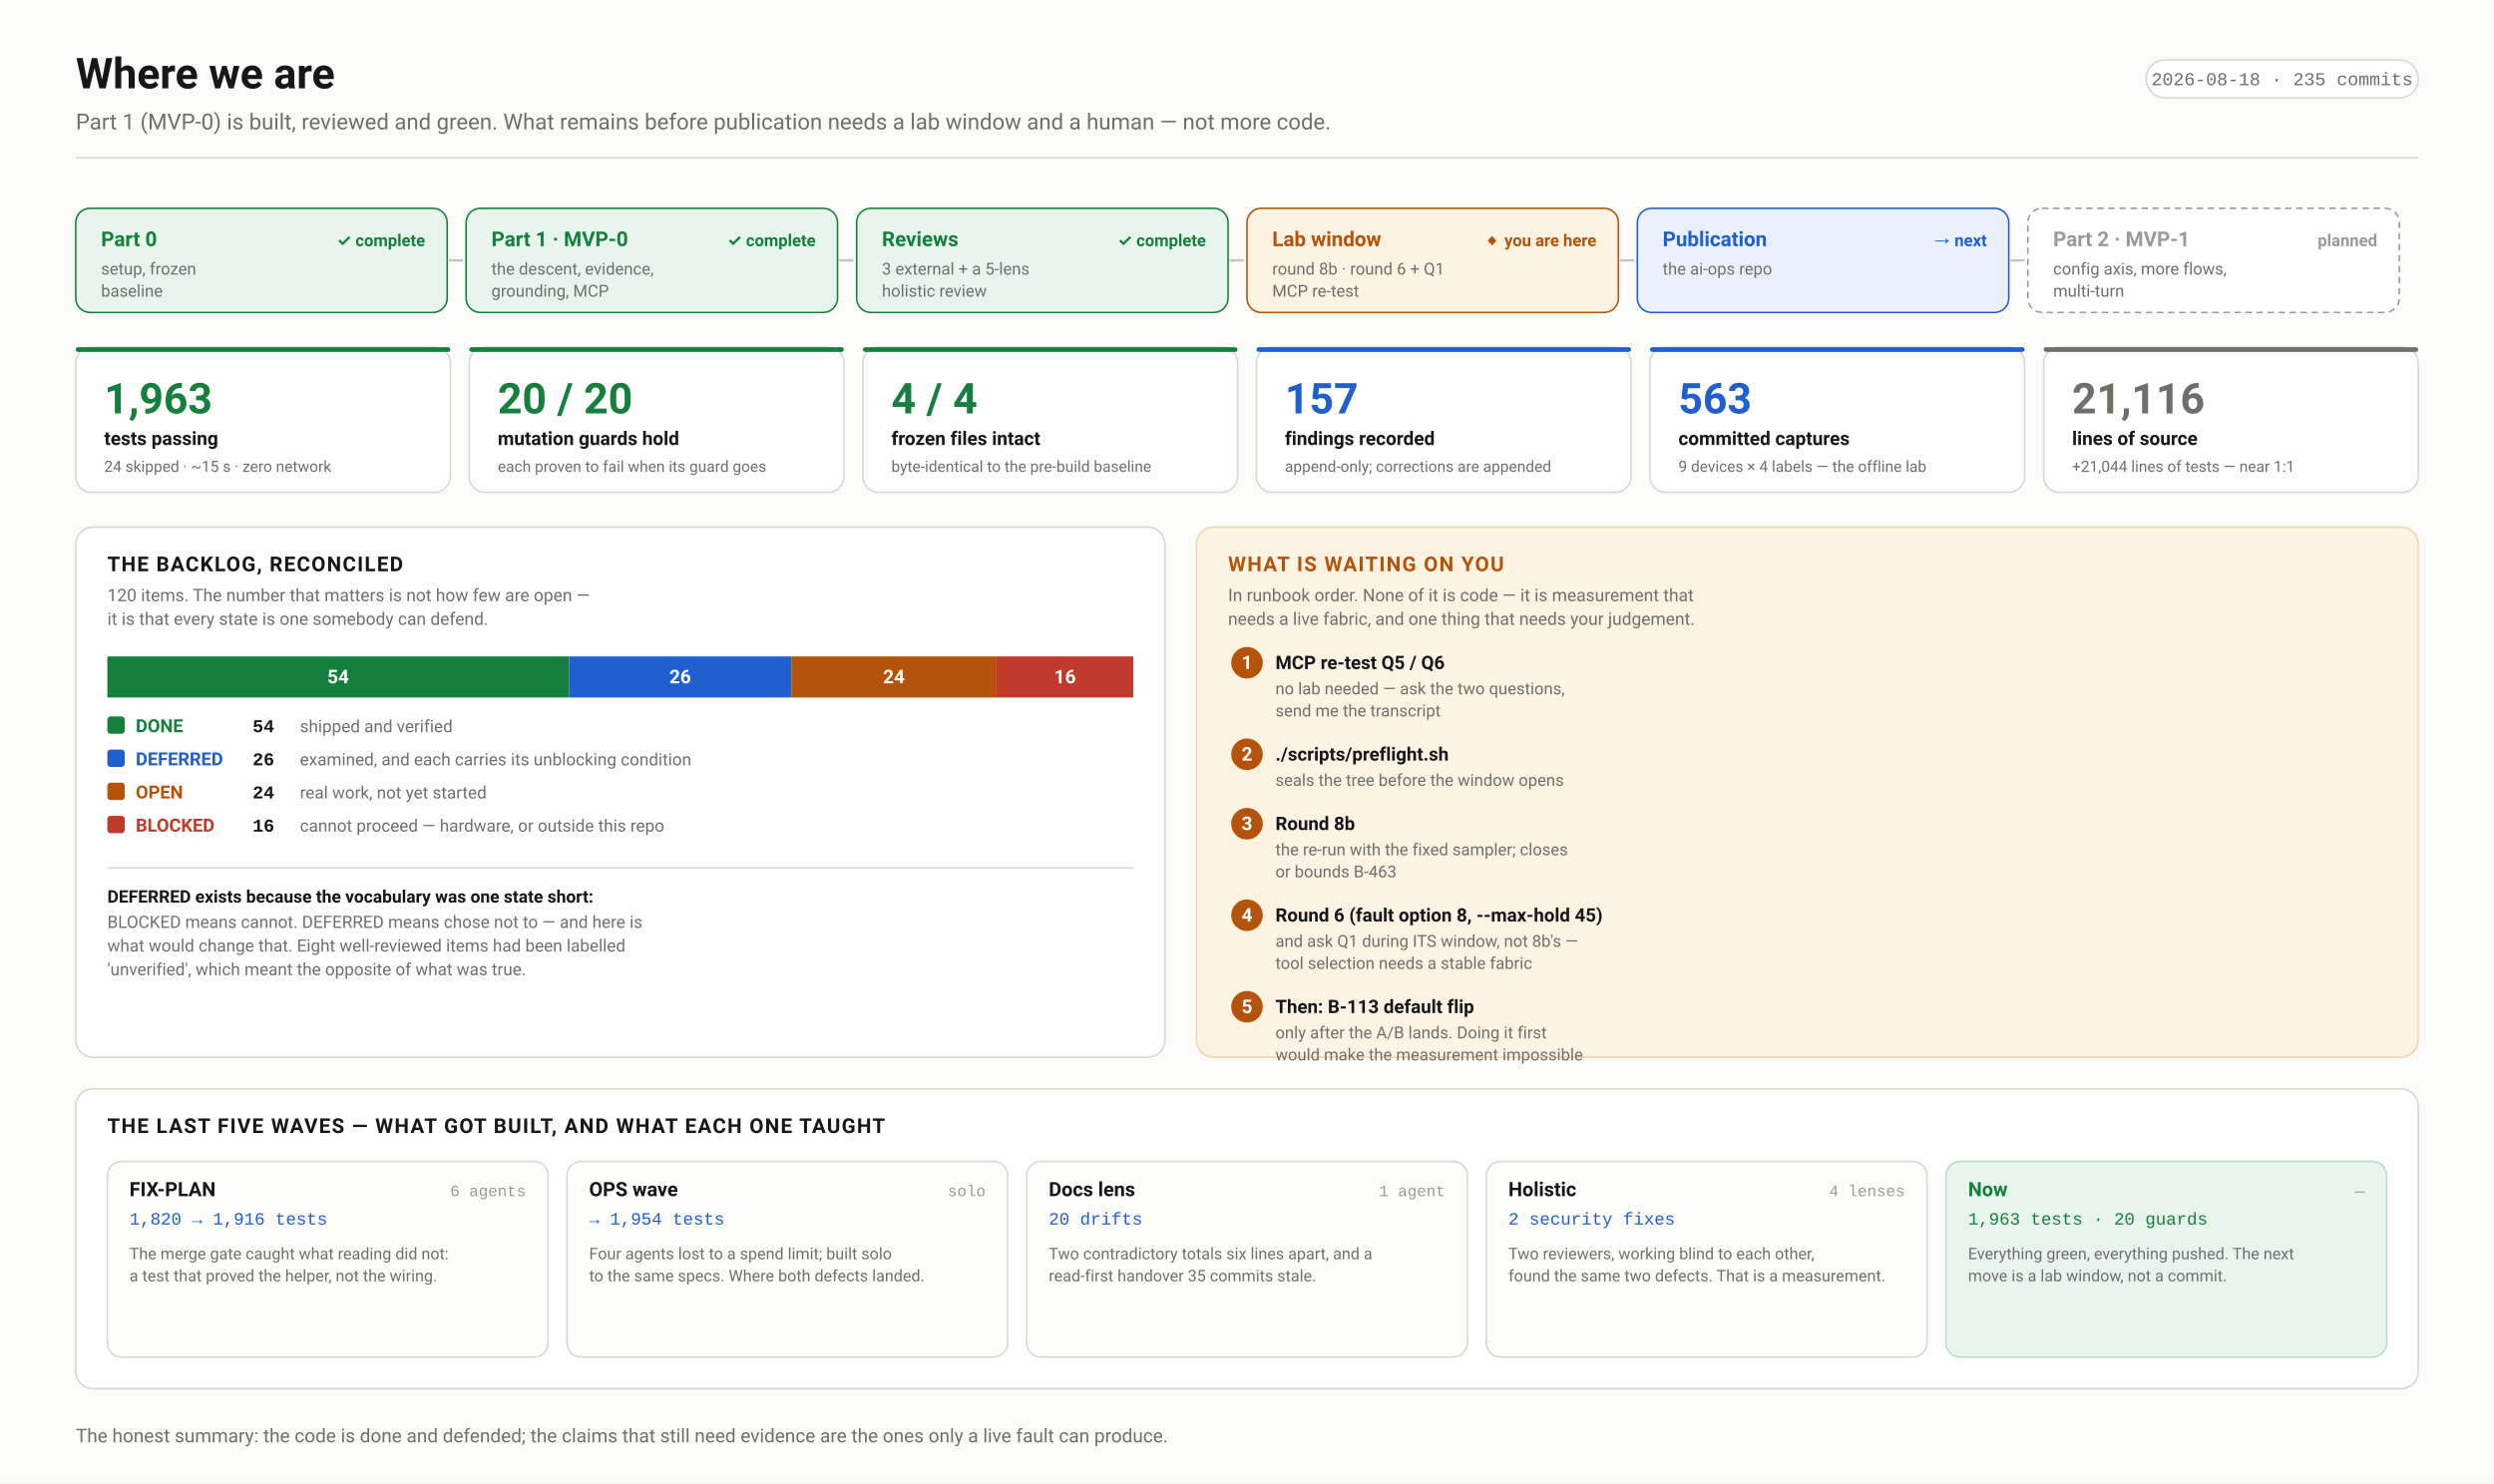
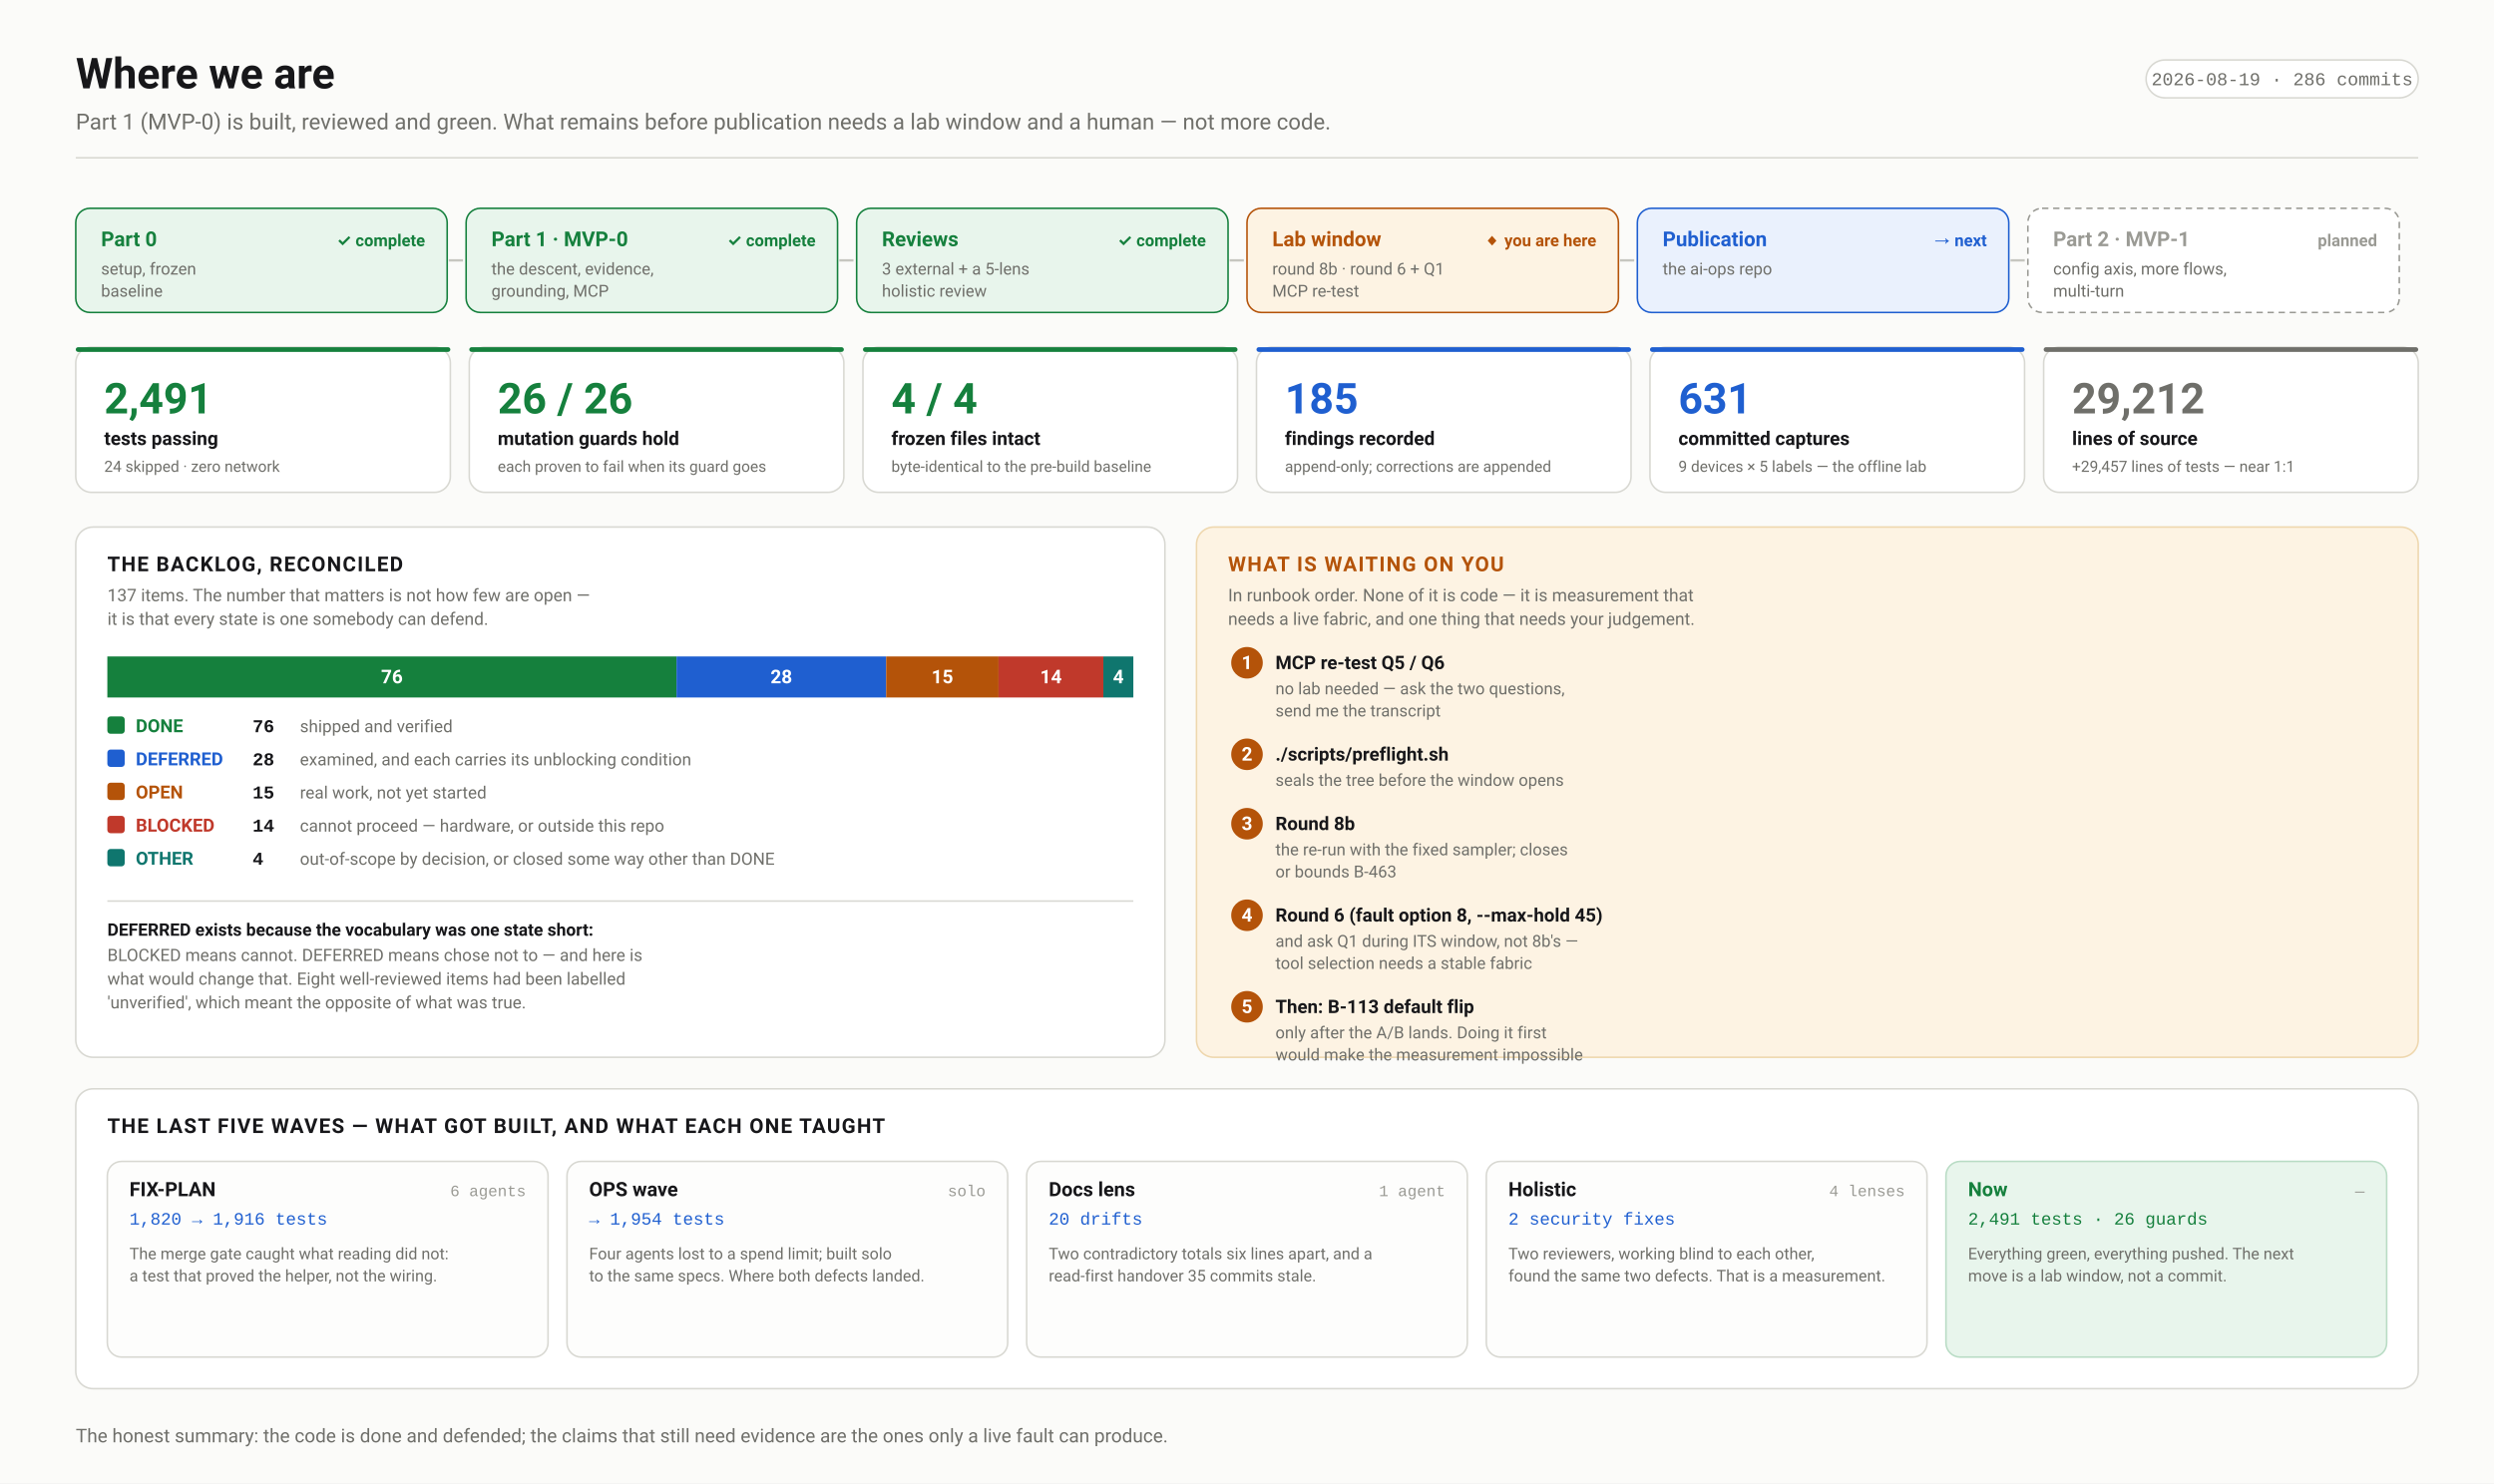
<svg xmlns="http://www.w3.org/2000/svg" width="1580" height="940" viewBox="0 0 1580 940" font-family="ui-sans-serif,-apple-system,'Segoe UI',Roboto,Helvetica,Arial,sans-serif">
  <defs>
    <marker id="arw" viewBox="0 0 10 10" refX="9" refY="5" markerWidth="6" markerHeight="6" orient="auto-start-reverse">
      <path d="M 0 0 L 10 5 L 0 10 z" fill="#6f6f6a" />
    </marker>
    <marker id="arwb" viewBox="0 0 10 10" refX="9" refY="5" markerWidth="6" markerHeight="6" orient="auto-start-reverse">
      <path d="M 0 0 L 10 5 L 0 10 z" fill="#1f5fd0" />
    </marker>
    <marker id="arwr" viewBox="0 0 10 10" refX="9" refY="5" markerWidth="6" markerHeight="6" orient="auto-start-reverse">
      <path d="M 0 0 L 10 5 L 0 10 z" fill="#c0392b" />
    </marker>
    <marker id="arwp" viewBox="0 0 10 10" refX="9" refY="5" markerWidth="6" markerHeight="6" orient="auto-start-reverse">
      <path d="M 0 0 L 10 5 L 0 10 z" fill="#6d28d9" />
    </marker>
    <marker id="arwg" viewBox="0 0 10 10" refX="9" refY="5" markerWidth="6" markerHeight="6" orient="auto-start-reverse">
      <path d="M 0 0 L 10 5 L 0 10 z" fill="#15803d" />
    </marker>
  </defs>
  <rect width="1580" height="940" fill="#fbfbf9" />
  <text x="48.0" y="56.0" font-family="ui-sans-serif,-apple-system,'Segoe UI',Roboto,Helvetica,Arial,sans-serif" font-size="27" font-weight="700" fill="#17171a" text-anchor="start">Where we are</text>
  <text x="48.0" y="82.0" font-family="ui-sans-serif,-apple-system,'Segoe UI',Roboto,Helvetica,Arial,sans-serif" font-size="14" font-weight="400" fill="#6f6f6a" text-anchor="start">Part 1 (MVP-0) is built, reviewed and green. What remains before publication needs a lab window and a human — not more code.</text>
  <rect x="1359.6" y="38.0" width="172.4" height="24.0" rx="12" fill="#fff" stroke="#d8d8d2" stroke-width="1" />
-   <text x="1445.8" y="54.0" font-family="ui-monospace,'SF Mono',Menlo,Consolas,'Liberation Mono',monospace" font-size="11.5" font-weight="400" fill="#6f6f6a" text-anchor="middle">2026-08-18 · 235 commits</text>
+   <text x="1445.8" y="54.0" font-family="ui-monospace,'SF Mono',Menlo,Consolas,'Liberation Mono',monospace" font-size="11.5" font-weight="400" fill="#6f6f6a" text-anchor="middle">2026-08-19 · 286 commits</text>
  <line x1="48.0" y1="100.0" x2="1532.0" y2="100.0" stroke="#d8d8d2" stroke-width="1" />
  <rect x="48.0" y="132.0" width="235.3" height="66.0" rx="9" fill="#e8f5ec" stroke="#15803d" stroke-width="1" />
  <text x="64.0" y="156.0" font-family="ui-sans-serif,-apple-system,'Segoe UI',Roboto,Helvetica,Arial,sans-serif" font-size="13" font-weight="700" fill="#15803d" text-anchor="start">Part 0</text>
  <text x="64.0" y="174.0" font-family="ui-sans-serif,-apple-system,'Segoe UI',Roboto,Helvetica,Arial,sans-serif" font-size="10.5" font-weight="400" fill="#6f6f6a" text-anchor="start">setup, frozen</text>
  <text x="64.0" y="188.0" font-family="ui-sans-serif,-apple-system,'Segoe UI',Roboto,Helvetica,Arial,sans-serif" font-size="10.5" font-weight="400" fill="#6f6f6a" text-anchor="start">baseline</text>
  <text x="269.3" y="156.0" font-family="ui-sans-serif,-apple-system,'Segoe UI',Roboto,Helvetica,Arial,sans-serif" font-size="10.5" font-weight="700" fill="#15803d" text-anchor="end">✓ complete</text>
  <line x1="284.3" y1="165.0" x2="293.3" y2="165.0" stroke="#c6c6c0" stroke-width="1.5" />
  <rect x="295.3" y="132.0" width="235.3" height="66.0" rx="9" fill="#e8f5ec" stroke="#15803d" stroke-width="1" />
  <text x="311.3" y="156.0" font-family="ui-sans-serif,-apple-system,'Segoe UI',Roboto,Helvetica,Arial,sans-serif" font-size="13" font-weight="700" fill="#15803d" text-anchor="start">Part 1 · MVP-0</text>
  <text x="311.3" y="174.0" font-family="ui-sans-serif,-apple-system,'Segoe UI',Roboto,Helvetica,Arial,sans-serif" font-size="10.5" font-weight="400" fill="#6f6f6a" text-anchor="start">the descent, evidence,</text>
  <text x="311.3" y="188.0" font-family="ui-sans-serif,-apple-system,'Segoe UI',Roboto,Helvetica,Arial,sans-serif" font-size="10.5" font-weight="400" fill="#6f6f6a" text-anchor="start">grounding, MCP</text>
  <text x="516.7" y="156.0" font-family="ui-sans-serif,-apple-system,'Segoe UI',Roboto,Helvetica,Arial,sans-serif" font-size="10.5" font-weight="700" fill="#15803d" text-anchor="end">✓ complete</text>
  <line x1="531.7" y1="165.0" x2="540.7" y2="165.0" stroke="#c6c6c0" stroke-width="1.5" />
  <rect x="542.7" y="132.0" width="235.3" height="66.0" rx="9" fill="#e8f5ec" stroke="#15803d" stroke-width="1" />
  <text x="558.7" y="156.0" font-family="ui-sans-serif,-apple-system,'Segoe UI',Roboto,Helvetica,Arial,sans-serif" font-size="13" font-weight="700" fill="#15803d" text-anchor="start">Reviews</text>
  <text x="558.7" y="174.0" font-family="ui-sans-serif,-apple-system,'Segoe UI',Roboto,Helvetica,Arial,sans-serif" font-size="10.5" font-weight="400" fill="#6f6f6a" text-anchor="start">3 external + a 5-lens</text>
  <text x="558.7" y="188.0" font-family="ui-sans-serif,-apple-system,'Segoe UI',Roboto,Helvetica,Arial,sans-serif" font-size="10.5" font-weight="400" fill="#6f6f6a" text-anchor="start">holistic review</text>
  <text x="764.0" y="156.0" font-family="ui-sans-serif,-apple-system,'Segoe UI',Roboto,Helvetica,Arial,sans-serif" font-size="10.5" font-weight="700" fill="#15803d" text-anchor="end">✓ complete</text>
  <line x1="779.0" y1="165.0" x2="788.0" y2="165.0" stroke="#c6c6c0" stroke-width="1.5" />
  <rect x="790.0" y="132.0" width="235.3" height="66.0" rx="9" fill="#fdf3e3" stroke="#b45309" stroke-width="1" />
  <text x="806.0" y="156.0" font-family="ui-sans-serif,-apple-system,'Segoe UI',Roboto,Helvetica,Arial,sans-serif" font-size="13" font-weight="700" fill="#b45309" text-anchor="start">Lab window</text>
  <text x="806.0" y="174.0" font-family="ui-sans-serif,-apple-system,'Segoe UI',Roboto,Helvetica,Arial,sans-serif" font-size="10.5" font-weight="400" fill="#6f6f6a" text-anchor="start">round 8b · round 6 + Q1</text>
  <text x="806.0" y="188.0" font-family="ui-sans-serif,-apple-system,'Segoe UI',Roboto,Helvetica,Arial,sans-serif" font-size="10.5" font-weight="400" fill="#6f6f6a" text-anchor="start">MCP re-test</text>
  <text x="1011.3" y="156.0" font-family="ui-sans-serif,-apple-system,'Segoe UI',Roboto,Helvetica,Arial,sans-serif" font-size="10.5" font-weight="700" fill="#b45309" text-anchor="end">◆ you are here</text>
  <line x1="1026.3" y1="165.0" x2="1035.3" y2="165.0" stroke="#c6c6c0" stroke-width="1.5" />
  <rect x="1037.3" y="132.0" width="235.3" height="66.0" rx="9" fill="#eaf1fd" stroke="#1f5fd0" stroke-width="1" />
  <text x="1053.3" y="156.0" font-family="ui-sans-serif,-apple-system,'Segoe UI',Roboto,Helvetica,Arial,sans-serif" font-size="13" font-weight="700" fill="#1f5fd0" text-anchor="start">Publication</text>
  <text x="1053.3" y="174.0" font-family="ui-sans-serif,-apple-system,'Segoe UI',Roboto,Helvetica,Arial,sans-serif" font-size="10.5" font-weight="400" fill="#6f6f6a" text-anchor="start">the ai-ops repo</text>
  <text x="1258.7" y="156.0" font-family="ui-sans-serif,-apple-system,'Segoe UI',Roboto,Helvetica,Arial,sans-serif" font-size="10.5" font-weight="700" fill="#1f5fd0" text-anchor="end">→ next</text>
  <line x1="1273.7" y1="165.0" x2="1282.7" y2="165.0" stroke="#c6c6c0" stroke-width="1.5" />
  <rect x="1284.7" y="132.0" width="235.3" height="66.0" rx="9" fill="#ffffff" stroke="#9a9a94" stroke-width="1" stroke-dasharray="4 3" />
  <text x="1300.7" y="156.0" font-family="ui-sans-serif,-apple-system,'Segoe UI',Roboto,Helvetica,Arial,sans-serif" font-size="13" font-weight="700" fill="#9a9a94" text-anchor="start">Part 2 · MVP-1</text>
  <text x="1300.7" y="174.0" font-family="ui-sans-serif,-apple-system,'Segoe UI',Roboto,Helvetica,Arial,sans-serif" font-size="10.5" font-weight="400" fill="#6f6f6a" text-anchor="start">config axis, more flows,</text>
  <text x="1300.7" y="188.0" font-family="ui-sans-serif,-apple-system,'Segoe UI',Roboto,Helvetica,Arial,sans-serif" font-size="10.5" font-weight="400" fill="#6f6f6a" text-anchor="start">multi-turn</text>
  <text x="1506.0" y="156.0" font-family="ui-sans-serif,-apple-system,'Segoe UI',Roboto,Helvetica,Arial,sans-serif" font-size="10.5" font-weight="700" fill="#9a9a94" text-anchor="end">planned</text>
  <rect x="48.0" y="220.0" width="237.3" height="92.0" rx="10" fill="#ffffff" stroke="#d8d8d2" stroke-width="1" />
  <rect x="48.0" y="220.0" width="237.3" height="3.0" rx="1.5" fill="#15803d" stroke="none" stroke-width="1" />
-   <text x="66.0" y="262.0" font-family="ui-sans-serif,-apple-system,'Segoe UI',Roboto,Helvetica,Arial,sans-serif" font-size="27" font-weight="700" fill="#15803d" text-anchor="start">1,963</text>
+   <text x="66.0" y="262.0" font-family="ui-sans-serif,-apple-system,'Segoe UI',Roboto,Helvetica,Arial,sans-serif" font-size="27" font-weight="700" fill="#15803d" text-anchor="start">2,491</text>
  <text x="66.0" y="282.0" font-family="ui-sans-serif,-apple-system,'Segoe UI',Roboto,Helvetica,Arial,sans-serif" font-size="12" font-weight="600" fill="#17171a" text-anchor="start">tests passing</text>
-   <text x="66.0" y="299.0" font-family="ui-sans-serif,-apple-system,'Segoe UI',Roboto,Helvetica,Arial,sans-serif" font-size="9.8" font-weight="400" fill="#6f6f6a" text-anchor="start">24 skipped · ~15 s · zero network</text>
+   <text x="66.0" y="299.0" font-family="ui-sans-serif,-apple-system,'Segoe UI',Roboto,Helvetica,Arial,sans-serif" font-size="9.8" font-weight="400" fill="#6f6f6a" text-anchor="start">24 skipped · zero network</text>
  <rect x="297.3" y="220.0" width="237.3" height="92.0" rx="10" fill="#ffffff" stroke="#d8d8d2" stroke-width="1" />
  <rect x="297.3" y="220.0" width="237.3" height="3.0" rx="1.5" fill="#15803d" stroke="none" stroke-width="1" />
-   <text x="315.3" y="262.0" font-family="ui-sans-serif,-apple-system,'Segoe UI',Roboto,Helvetica,Arial,sans-serif" font-size="27" font-weight="700" fill="#15803d" text-anchor="start">20 / 20</text>
+   <text x="315.3" y="262.0" font-family="ui-sans-serif,-apple-system,'Segoe UI',Roboto,Helvetica,Arial,sans-serif" font-size="27" font-weight="700" fill="#15803d" text-anchor="start">26 / 26</text>
  <text x="315.3" y="282.0" font-family="ui-sans-serif,-apple-system,'Segoe UI',Roboto,Helvetica,Arial,sans-serif" font-size="12" font-weight="600" fill="#17171a" text-anchor="start">mutation guards hold</text>
  <text x="315.3" y="299.0" font-family="ui-sans-serif,-apple-system,'Segoe UI',Roboto,Helvetica,Arial,sans-serif" font-size="9.8" font-weight="400" fill="#6f6f6a" text-anchor="start">each proven to fail when its guard goes</text>
  <rect x="546.7" y="220.0" width="237.3" height="92.0" rx="10" fill="#ffffff" stroke="#d8d8d2" stroke-width="1" />
  <rect x="546.7" y="220.0" width="237.3" height="3.0" rx="1.5" fill="#15803d" stroke="none" stroke-width="1" />
  <text x="564.7" y="262.0" font-family="ui-sans-serif,-apple-system,'Segoe UI',Roboto,Helvetica,Arial,sans-serif" font-size="27" font-weight="700" fill="#15803d" text-anchor="start">4 / 4</text>
  <text x="564.7" y="282.0" font-family="ui-sans-serif,-apple-system,'Segoe UI',Roboto,Helvetica,Arial,sans-serif" font-size="12" font-weight="600" fill="#17171a" text-anchor="start">frozen files intact</text>
  <text x="564.7" y="299.0" font-family="ui-sans-serif,-apple-system,'Segoe UI',Roboto,Helvetica,Arial,sans-serif" font-size="9.8" font-weight="400" fill="#6f6f6a" text-anchor="start">byte-identical to the pre-build baseline</text>
  <rect x="796.0" y="220.0" width="237.3" height="92.0" rx="10" fill="#ffffff" stroke="#d8d8d2" stroke-width="1" />
  <rect x="796.0" y="220.0" width="237.3" height="3.0" rx="1.5" fill="#1f5fd0" stroke="none" stroke-width="1" />
-   <text x="814.0" y="262.0" font-family="ui-sans-serif,-apple-system,'Segoe UI',Roboto,Helvetica,Arial,sans-serif" font-size="27" font-weight="700" fill="#1f5fd0" text-anchor="start">157</text>
+   <text x="814.0" y="262.0" font-family="ui-sans-serif,-apple-system,'Segoe UI',Roboto,Helvetica,Arial,sans-serif" font-size="27" font-weight="700" fill="#1f5fd0" text-anchor="start">185</text>
  <text x="814.0" y="282.0" font-family="ui-sans-serif,-apple-system,'Segoe UI',Roboto,Helvetica,Arial,sans-serif" font-size="12" font-weight="600" fill="#17171a" text-anchor="start">findings recorded</text>
  <text x="814.0" y="299.0" font-family="ui-sans-serif,-apple-system,'Segoe UI',Roboto,Helvetica,Arial,sans-serif" font-size="9.8" font-weight="400" fill="#6f6f6a" text-anchor="start">append-only; corrections are appended</text>
  <rect x="1045.3" y="220.0" width="237.3" height="92.0" rx="10" fill="#ffffff" stroke="#d8d8d2" stroke-width="1" />
  <rect x="1045.3" y="220.0" width="237.3" height="3.0" rx="1.5" fill="#1f5fd0" stroke="none" stroke-width="1" />
-   <text x="1063.3" y="262.0" font-family="ui-sans-serif,-apple-system,'Segoe UI',Roboto,Helvetica,Arial,sans-serif" font-size="27" font-weight="700" fill="#1f5fd0" text-anchor="start">563</text>
+   <text x="1063.3" y="262.0" font-family="ui-sans-serif,-apple-system,'Segoe UI',Roboto,Helvetica,Arial,sans-serif" font-size="27" font-weight="700" fill="#1f5fd0" text-anchor="start">631</text>
  <text x="1063.3" y="282.0" font-family="ui-sans-serif,-apple-system,'Segoe UI',Roboto,Helvetica,Arial,sans-serif" font-size="12" font-weight="600" fill="#17171a" text-anchor="start">committed captures</text>
-   <text x="1063.3" y="299.0" font-family="ui-sans-serif,-apple-system,'Segoe UI',Roboto,Helvetica,Arial,sans-serif" font-size="9.8" font-weight="400" fill="#6f6f6a" text-anchor="start">9 devices × 4 labels — the offline lab</text>
+   <text x="1063.3" y="299.0" font-family="ui-sans-serif,-apple-system,'Segoe UI',Roboto,Helvetica,Arial,sans-serif" font-size="9.8" font-weight="400" fill="#6f6f6a" text-anchor="start">9 devices × 5 labels — the offline lab</text>
  <rect x="1294.7" y="220.0" width="237.3" height="92.0" rx="10" fill="#ffffff" stroke="#d8d8d2" stroke-width="1" />
  <rect x="1294.7" y="220.0" width="237.3" height="3.0" rx="1.5" fill="#6f6f6a" stroke="none" stroke-width="1" />
-   <text x="1312.7" y="262.0" font-family="ui-sans-serif,-apple-system,'Segoe UI',Roboto,Helvetica,Arial,sans-serif" font-size="27" font-weight="700" fill="#6f6f6a" text-anchor="start">21,116</text>
+   <text x="1312.7" y="262.0" font-family="ui-sans-serif,-apple-system,'Segoe UI',Roboto,Helvetica,Arial,sans-serif" font-size="27" font-weight="700" fill="#6f6f6a" text-anchor="start">29,212</text>
  <text x="1312.7" y="282.0" font-family="ui-sans-serif,-apple-system,'Segoe UI',Roboto,Helvetica,Arial,sans-serif" font-size="12" font-weight="600" fill="#17171a" text-anchor="start">lines of source</text>
-   <text x="1312.7" y="299.0" font-family="ui-sans-serif,-apple-system,'Segoe UI',Roboto,Helvetica,Arial,sans-serif" font-size="9.8" font-weight="400" fill="#6f6f6a" text-anchor="start">+21,044 lines of tests — near 1:1</text>
+   <text x="1312.7" y="299.0" font-family="ui-sans-serif,-apple-system,'Segoe UI',Roboto,Helvetica,Arial,sans-serif" font-size="9.8" font-weight="400" fill="#6f6f6a" text-anchor="start">+29,457 lines of tests — near 1:1</text>
  <rect x="48.0" y="334.0" width="690.0" height="336.0" rx="11" fill="#ffffff" stroke="#d8d8d2" stroke-width="1" />
  <text x="68.0" y="362.0" font-family="ui-sans-serif,-apple-system,'Segoe UI',Roboto,Helvetica,Arial,sans-serif" font-size="13" font-weight="700" fill="#17171a" text-anchor="start" letter-spacing="0.8">THE BACKLOG, RECONCILED</text>
-   <text x="68.0" y="381.0" font-family="ui-sans-serif,-apple-system,'Segoe UI',Roboto,Helvetica,Arial,sans-serif" font-size="11" font-weight="400" fill="#6f6f6a" text-anchor="start">120 items. The number that matters is not how few are open —</text>
+   <text x="68.0" y="381.0" font-family="ui-sans-serif,-apple-system,'Segoe UI',Roboto,Helvetica,Arial,sans-serif" font-size="11" font-weight="400" fill="#6f6f6a" text-anchor="start">137 items. The number that matters is not how few are open —</text>
  <text x="68.0" y="396.0" font-family="ui-sans-serif,-apple-system,'Segoe UI',Roboto,Helvetica,Arial,sans-serif" font-size="11" font-weight="400" fill="#6f6f6a" text-anchor="start">it is that every state is one somebody can defend.</text>
-   <rect x="68.0" y="416.0" width="292.5" height="26.0" rx="0" fill="#15803d" stroke="none" stroke-width="1" />
-   <text x="214.2" y="433.0" font-family="ui-sans-serif,-apple-system,'Segoe UI',Roboto,Helvetica,Arial,sans-serif" font-size="12" font-weight="700" fill="#fff" text-anchor="middle">54</text>
-   <rect x="360.5" y="416.0" width="140.8" height="26.0" rx="0" fill="#1f5fd0" stroke="none" stroke-width="1" />
-   <text x="430.9" y="433.0" font-family="ui-sans-serif,-apple-system,'Segoe UI',Roboto,Helvetica,Arial,sans-serif" font-size="12" font-weight="700" fill="#fff" text-anchor="middle">26</text>
-   <rect x="501.3" y="416.0" width="130.0" height="26.0" rx="0" fill="#b45309" stroke="none" stroke-width="1" />
-   <text x="566.3" y="433.0" font-family="ui-sans-serif,-apple-system,'Segoe UI',Roboto,Helvetica,Arial,sans-serif" font-size="12" font-weight="700" fill="#fff" text-anchor="middle">24</text>
-   <rect x="631.3" y="416.0" width="86.7" height="26.0" rx="0" fill="#c0392b" stroke="none" stroke-width="1" />
-   <text x="674.7" y="433.0" font-family="ui-sans-serif,-apple-system,'Segoe UI',Roboto,Helvetica,Arial,sans-serif" font-size="12" font-weight="700" fill="#fff" text-anchor="middle">16</text>
+   <rect x="68.0" y="416.0" width="360.6" height="26.0" rx="0" fill="#15803d" stroke="none" stroke-width="1" />
+   <text x="248.3" y="433.0" font-family="ui-sans-serif,-apple-system,'Segoe UI',Roboto,Helvetica,Arial,sans-serif" font-size="12" font-weight="700" fill="#fff" text-anchor="middle">76</text>
+   <rect x="428.6" y="416.0" width="132.8" height="26.0" rx="0" fill="#1f5fd0" stroke="none" stroke-width="1" />
+   <text x="495.0" y="433.0" font-family="ui-sans-serif,-apple-system,'Segoe UI',Roboto,Helvetica,Arial,sans-serif" font-size="12" font-weight="700" fill="#fff" text-anchor="middle">28</text>
+   <rect x="561.4" y="416.0" width="71.2" height="26.0" rx="0" fill="#b45309" stroke="none" stroke-width="1" />
+   <text x="597.0" y="433.0" font-family="ui-sans-serif,-apple-system,'Segoe UI',Roboto,Helvetica,Arial,sans-serif" font-size="12" font-weight="700" fill="#fff" text-anchor="middle">15</text>
+   <rect x="632.6" y="416.0" width="66.4" height="26.0" rx="0" fill="#c0392b" stroke="none" stroke-width="1" />
+   <text x="665.8" y="433.0" font-family="ui-sans-serif,-apple-system,'Segoe UI',Roboto,Helvetica,Arial,sans-serif" font-size="12" font-weight="700" fill="#fff" text-anchor="middle">14</text>
+   <rect x="699.0" y="416.0" width="19.0" height="26.0" rx="0" fill="#0f766e" stroke="none" stroke-width="1" />
+   <text x="708.5" y="433.0" font-family="ui-sans-serif,-apple-system,'Segoe UI',Roboto,Helvetica,Arial,sans-serif" font-size="12" font-weight="700" fill="#fff" text-anchor="middle">4</text>
  <rect x="68.0" y="416.0" width="650.0" height="26.0" rx="0" fill="none" stroke="#ffffff" stroke-width="0" />
  <rect x="68.0" y="454.0" width="11.0" height="11.0" rx="2" fill="#15803d" stroke="none" stroke-width="1" />
  <text x="86.0" y="464.0" font-family="ui-sans-serif,-apple-system,'Segoe UI',Roboto,Helvetica,Arial,sans-serif" font-size="11.5" font-weight="650" fill="#15803d" text-anchor="start">DONE</text>
-   <text x="160.0" y="464.0" font-family="ui-monospace,'SF Mono',Menlo,Consolas,'Liberation Mono',monospace" font-size="11.5" font-weight="700" fill="#17171a" text-anchor="start">54</text>
+   <text x="160.0" y="464.0" font-family="ui-monospace,'SF Mono',Menlo,Consolas,'Liberation Mono',monospace" font-size="11.5" font-weight="700" fill="#17171a" text-anchor="start">76</text>
  <text x="190.0" y="464.0" font-family="ui-sans-serif,-apple-system,'Segoe UI',Roboto,Helvetica,Arial,sans-serif" font-size="10.8" font-weight="400" fill="#6f6f6a" text-anchor="start">shipped and verified</text>
  <rect x="68.0" y="475.0" width="11.0" height="11.0" rx="2" fill="#1f5fd0" stroke="none" stroke-width="1" />
  <text x="86.0" y="485.0" font-family="ui-sans-serif,-apple-system,'Segoe UI',Roboto,Helvetica,Arial,sans-serif" font-size="11.5" font-weight="650" fill="#1f5fd0" text-anchor="start">DEFERRED</text>
-   <text x="160.0" y="485.0" font-family="ui-monospace,'SF Mono',Menlo,Consolas,'Liberation Mono',monospace" font-size="11.5" font-weight="700" fill="#17171a" text-anchor="start">26</text>
+   <text x="160.0" y="485.0" font-family="ui-monospace,'SF Mono',Menlo,Consolas,'Liberation Mono',monospace" font-size="11.5" font-weight="700" fill="#17171a" text-anchor="start">28</text>
  <text x="190.0" y="485.0" font-family="ui-sans-serif,-apple-system,'Segoe UI',Roboto,Helvetica,Arial,sans-serif" font-size="10.8" font-weight="400" fill="#6f6f6a" text-anchor="start">examined, and each carries its unblocking condition</text>
  <rect x="68.0" y="496.0" width="11.0" height="11.0" rx="2" fill="#b45309" stroke="none" stroke-width="1" />
  <text x="86.0" y="506.0" font-family="ui-sans-serif,-apple-system,'Segoe UI',Roboto,Helvetica,Arial,sans-serif" font-size="11.5" font-weight="650" fill="#b45309" text-anchor="start">OPEN</text>
-   <text x="160.0" y="506.0" font-family="ui-monospace,'SF Mono',Menlo,Consolas,'Liberation Mono',monospace" font-size="11.5" font-weight="700" fill="#17171a" text-anchor="start">24</text>
+   <text x="160.0" y="506.0" font-family="ui-monospace,'SF Mono',Menlo,Consolas,'Liberation Mono',monospace" font-size="11.5" font-weight="700" fill="#17171a" text-anchor="start">15</text>
  <text x="190.0" y="506.0" font-family="ui-sans-serif,-apple-system,'Segoe UI',Roboto,Helvetica,Arial,sans-serif" font-size="10.8" font-weight="400" fill="#6f6f6a" text-anchor="start">real work, not yet started</text>
  <rect x="68.0" y="517.0" width="11.0" height="11.0" rx="2" fill="#c0392b" stroke="none" stroke-width="1" />
  <text x="86.0" y="527.0" font-family="ui-sans-serif,-apple-system,'Segoe UI',Roboto,Helvetica,Arial,sans-serif" font-size="11.5" font-weight="650" fill="#c0392b" text-anchor="start">BLOCKED</text>
-   <text x="160.0" y="527.0" font-family="ui-monospace,'SF Mono',Menlo,Consolas,'Liberation Mono',monospace" font-size="11.5" font-weight="700" fill="#17171a" text-anchor="start">16</text>
+   <text x="160.0" y="527.0" font-family="ui-monospace,'SF Mono',Menlo,Consolas,'Liberation Mono',monospace" font-size="11.5" font-weight="700" fill="#17171a" text-anchor="start">14</text>
  <text x="190.0" y="527.0" font-family="ui-sans-serif,-apple-system,'Segoe UI',Roboto,Helvetica,Arial,sans-serif" font-size="10.8" font-weight="400" fill="#6f6f6a" text-anchor="start">cannot proceed — hardware, or outside this repo</text>
-   <line x1="68.0" y1="550.0" x2="718.0" y2="550.0" stroke="#d8d8d2" stroke-width="1" />
-   <text x="68.0" y="572.0" font-family="ui-sans-serif,-apple-system,'Segoe UI',Roboto,Helvetica,Arial,sans-serif" font-size="11" font-weight="600" fill="#17171a" text-anchor="start">DEFERRED exists because the vocabulary was one state short:</text>
-   <text x="68.0" y="588.0" font-family="ui-sans-serif,-apple-system,'Segoe UI',Roboto,Helvetica,Arial,sans-serif" font-size="10.8" font-weight="400" fill="#6f6f6a" text-anchor="start">BLOCKED means cannot. DEFERRED means chose not to — and here is</text>
-   <text x="68.0" y="603.0" font-family="ui-sans-serif,-apple-system,'Segoe UI',Roboto,Helvetica,Arial,sans-serif" font-size="10.8" font-weight="400" fill="#6f6f6a" text-anchor="start">what would change that. Eight well-reviewed items had been labelled</text>
-   <text x="68.0" y="618.0" font-family="ui-sans-serif,-apple-system,'Segoe UI',Roboto,Helvetica,Arial,sans-serif" font-size="10.8" font-weight="400" fill="#6f6f6a" text-anchor="start">'unverified', which meant the opposite of what was true.</text>
+   <rect x="68.0" y="538.0" width="11.0" height="11.0" rx="2" fill="#0f766e" stroke="none" stroke-width="1" />
+   <text x="86.0" y="548.0" font-family="ui-sans-serif,-apple-system,'Segoe UI',Roboto,Helvetica,Arial,sans-serif" font-size="11.5" font-weight="650" fill="#0f766e" text-anchor="start">OTHER</text>
+   <text x="160.0" y="548.0" font-family="ui-monospace,'SF Mono',Menlo,Consolas,'Liberation Mono',monospace" font-size="11.5" font-weight="700" fill="#17171a" text-anchor="start">4</text>
+   <text x="190.0" y="548.0" font-family="ui-sans-serif,-apple-system,'Segoe UI',Roboto,Helvetica,Arial,sans-serif" font-size="10.8" font-weight="400" fill="#6f6f6a" text-anchor="start">out-of-scope by decision, or closed some way other than DONE</text>
+   <line x1="68.0" y1="571.0" x2="718.0" y2="571.0" stroke="#d8d8d2" stroke-width="1" />
+   <text x="68.0" y="593.0" font-family="ui-sans-serif,-apple-system,'Segoe UI',Roboto,Helvetica,Arial,sans-serif" font-size="11" font-weight="600" fill="#17171a" text-anchor="start">DEFERRED exists because the vocabulary was one state short:</text>
+   <text x="68.0" y="609.0" font-family="ui-sans-serif,-apple-system,'Segoe UI',Roboto,Helvetica,Arial,sans-serif" font-size="10.8" font-weight="400" fill="#6f6f6a" text-anchor="start">BLOCKED means cannot. DEFERRED means chose not to — and here is</text>
+   <text x="68.0" y="624.0" font-family="ui-sans-serif,-apple-system,'Segoe UI',Roboto,Helvetica,Arial,sans-serif" font-size="10.8" font-weight="400" fill="#6f6f6a" text-anchor="start">what would change that. Eight well-reviewed items had been labelled</text>
+   <text x="68.0" y="639.0" font-family="ui-sans-serif,-apple-system,'Segoe UI',Roboto,Helvetica,Arial,sans-serif" font-size="10.8" font-weight="400" fill="#6f6f6a" text-anchor="start">'unverified', which meant the opposite of what was true.</text>
  <rect x="758.0" y="334.0" width="774.0" height="336.0" rx="11" fill="#fdf3e3" stroke="#eed7ae" stroke-width="1" />
  <text x="778.0" y="362.0" font-family="ui-sans-serif,-apple-system,'Segoe UI',Roboto,Helvetica,Arial,sans-serif" font-size="13" font-weight="700" fill="#b45309" text-anchor="start" letter-spacing="0.8">WHAT IS WAITING ON YOU</text>
  <text x="778.0" y="381.0" font-family="ui-sans-serif,-apple-system,'Segoe UI',Roboto,Helvetica,Arial,sans-serif" font-size="11" font-weight="400" fill="#6f6f6a" text-anchor="start">In runbook order. None of it is code — it is measurement that</text>
  <text x="778.0" y="396.0" font-family="ui-sans-serif,-apple-system,'Segoe UI',Roboto,Helvetica,Arial,sans-serif" font-size="11" font-weight="400" fill="#6f6f6a" text-anchor="start">needs a live fabric, and one thing that needs your judgement.</text>
  <circle cx="790.0" cy="420.0" r="10" fill="#b45309" />
  <text x="790.0" y="424.0" font-family="ui-sans-serif,-apple-system,'Segoe UI',Roboto,Helvetica,Arial,sans-serif" font-size="12" font-weight="700" fill="#fff" text-anchor="middle">1</text>
  <text x="808.0" y="424.0" font-family="ui-sans-serif,-apple-system,'Segoe UI',Roboto,Helvetica,Arial,sans-serif" font-size="11.8" font-weight="650" fill="#17171a" text-anchor="start">MCP re-test Q5 / Q6</text>
  <text x="808.0" y="440.0" font-family="ui-sans-serif,-apple-system,'Segoe UI',Roboto,Helvetica,Arial,sans-serif" font-size="10.5" font-weight="400" fill="#6f6f6a" text-anchor="start">no lab needed — ask the two questions,</text>
  <text x="808.0" y="454.0" font-family="ui-sans-serif,-apple-system,'Segoe UI',Roboto,Helvetica,Arial,sans-serif" font-size="10.5" font-weight="400" fill="#6f6f6a" text-anchor="start">send me the transcript</text>
  <circle cx="790.0" cy="478.0" r="10" fill="#b45309" />
  <text x="790.0" y="482.0" font-family="ui-sans-serif,-apple-system,'Segoe UI',Roboto,Helvetica,Arial,sans-serif" font-size="12" font-weight="700" fill="#fff" text-anchor="middle">2</text>
  <text x="808.0" y="482.0" font-family="ui-sans-serif,-apple-system,'Segoe UI',Roboto,Helvetica,Arial,sans-serif" font-size="11.8" font-weight="650" fill="#17171a" text-anchor="start">./scripts/preflight.sh</text>
  <text x="808.0" y="498.0" font-family="ui-sans-serif,-apple-system,'Segoe UI',Roboto,Helvetica,Arial,sans-serif" font-size="10.5" font-weight="400" fill="#6f6f6a" text-anchor="start">seals the tree before the window opens</text>
  <circle cx="790.0" cy="522.0" r="10" fill="#b45309" />
  <text x="790.0" y="526.0" font-family="ui-sans-serif,-apple-system,'Segoe UI',Roboto,Helvetica,Arial,sans-serif" font-size="12" font-weight="700" fill="#fff" text-anchor="middle">3</text>
  <text x="808.0" y="526.0" font-family="ui-sans-serif,-apple-system,'Segoe UI',Roboto,Helvetica,Arial,sans-serif" font-size="11.8" font-weight="650" fill="#17171a" text-anchor="start">Round 8b</text>
  <text x="808.0" y="542.0" font-family="ui-sans-serif,-apple-system,'Segoe UI',Roboto,Helvetica,Arial,sans-serif" font-size="10.5" font-weight="400" fill="#6f6f6a" text-anchor="start">the re-run with the fixed sampler; closes</text>
  <text x="808.0" y="556.0" font-family="ui-sans-serif,-apple-system,'Segoe UI',Roboto,Helvetica,Arial,sans-serif" font-size="10.5" font-weight="400" fill="#6f6f6a" text-anchor="start">or bounds B-463</text>
  <circle cx="790.0" cy="580.0" r="10" fill="#b45309" />
  <text x="790.0" y="584.0" font-family="ui-sans-serif,-apple-system,'Segoe UI',Roboto,Helvetica,Arial,sans-serif" font-size="12" font-weight="700" fill="#fff" text-anchor="middle">4</text>
  <text x="808.0" y="584.0" font-family="ui-sans-serif,-apple-system,'Segoe UI',Roboto,Helvetica,Arial,sans-serif" font-size="11.8" font-weight="650" fill="#17171a" text-anchor="start">Round 6 (fault option 8, --max-hold 45)</text>
  <text x="808.0" y="600.0" font-family="ui-sans-serif,-apple-system,'Segoe UI',Roboto,Helvetica,Arial,sans-serif" font-size="10.5" font-weight="400" fill="#6f6f6a" text-anchor="start">and ask Q1 during ITS window, not 8b's —</text>
  <text x="808.0" y="614.0" font-family="ui-sans-serif,-apple-system,'Segoe UI',Roboto,Helvetica,Arial,sans-serif" font-size="10.5" font-weight="400" fill="#6f6f6a" text-anchor="start">tool selection needs a stable fabric</text>
  <circle cx="790.0" cy="638.0" r="10" fill="#b45309" />
  <text x="790.0" y="642.0" font-family="ui-sans-serif,-apple-system,'Segoe UI',Roboto,Helvetica,Arial,sans-serif" font-size="12" font-weight="700" fill="#fff" text-anchor="middle">5</text>
  <text x="808.0" y="642.0" font-family="ui-sans-serif,-apple-system,'Segoe UI',Roboto,Helvetica,Arial,sans-serif" font-size="11.8" font-weight="650" fill="#17171a" text-anchor="start">Then: B-113 default flip</text>
  <text x="808.0" y="658.0" font-family="ui-sans-serif,-apple-system,'Segoe UI',Roboto,Helvetica,Arial,sans-serif" font-size="10.5" font-weight="400" fill="#6f6f6a" text-anchor="start">only after the A/B lands. Doing it first</text>
  <text x="808.0" y="672.0" font-family="ui-sans-serif,-apple-system,'Segoe UI',Roboto,Helvetica,Arial,sans-serif" font-size="10.5" font-weight="400" fill="#6f6f6a" text-anchor="start">would make the measurement impossible</text>
  <rect x="48.0" y="690.0" width="1484.0" height="190.0" rx="11" fill="#ffffff" stroke="#d8d8d2" stroke-width="1" />
  <text x="68.0" y="718.0" font-family="ui-sans-serif,-apple-system,'Segoe UI',Roboto,Helvetica,Arial,sans-serif" font-size="13" font-weight="700" fill="#17171a" text-anchor="start" letter-spacing="0.8">THE LAST FIVE WAVES — WHAT GOT BUILT, AND WHAT EACH ONE TAUGHT</text>
  <rect x="68.0" y="736.0" width="279.2" height="124.0" rx="9" fill="#fdfdfc" stroke="#d8d8d2" stroke-width="1" />
  <text x="82.0" y="758.0" font-family="ui-sans-serif,-apple-system,'Segoe UI',Roboto,Helvetica,Arial,sans-serif" font-size="12.5" font-weight="700" fill="#17171a" text-anchor="start">FIX-PLAN</text>
  <text x="333.2" y="758.0" font-family="ui-monospace,'SF Mono',Menlo,Consolas,'Liberation Mono',monospace" font-size="10" font-weight="400" fill="#9a9a94" text-anchor="end">6 agents</text>
  <text x="82.0" y="776.0" font-family="ui-monospace,'SF Mono',Menlo,Consolas,'Liberation Mono',monospace" font-size="11" font-weight="400" fill="#1f5fd0" text-anchor="start">1,820 → 1,916 tests</text>
  <text x="82.0" y="798.0" font-family="ui-sans-serif,-apple-system,'Segoe UI',Roboto,Helvetica,Arial,sans-serif" font-size="10.2" font-weight="400" fill="#6f6f6a" text-anchor="start">The merge gate caught what reading did not:</text>
  <text x="82.0" y="812.0" font-family="ui-sans-serif,-apple-system,'Segoe UI',Roboto,Helvetica,Arial,sans-serif" font-size="10.2" font-weight="400" fill="#6f6f6a" text-anchor="start">a test that proved the helper, not the wiring.</text>
  <rect x="359.2" y="736.0" width="279.2" height="124.0" rx="9" fill="#fdfdfc" stroke="#d8d8d2" stroke-width="1" />
  <text x="373.2" y="758.0" font-family="ui-sans-serif,-apple-system,'Segoe UI',Roboto,Helvetica,Arial,sans-serif" font-size="12.5" font-weight="700" fill="#17171a" text-anchor="start">OPS wave</text>
  <text x="624.4" y="758.0" font-family="ui-monospace,'SF Mono',Menlo,Consolas,'Liberation Mono',monospace" font-size="10" font-weight="400" fill="#9a9a94" text-anchor="end">solo</text>
  <text x="373.2" y="776.0" font-family="ui-monospace,'SF Mono',Menlo,Consolas,'Liberation Mono',monospace" font-size="11" font-weight="400" fill="#1f5fd0" text-anchor="start">→ 1,954 tests</text>
  <text x="373.2" y="798.0" font-family="ui-sans-serif,-apple-system,'Segoe UI',Roboto,Helvetica,Arial,sans-serif" font-size="10.2" font-weight="400" fill="#6f6f6a" text-anchor="start">Four agents lost to a spend limit; built solo</text>
  <text x="373.2" y="812.0" font-family="ui-sans-serif,-apple-system,'Segoe UI',Roboto,Helvetica,Arial,sans-serif" font-size="10.2" font-weight="400" fill="#6f6f6a" text-anchor="start">to the same specs. Where both defects landed.</text>
  <rect x="650.4" y="736.0" width="279.2" height="124.0" rx="9" fill="#fdfdfc" stroke="#d8d8d2" stroke-width="1" />
  <text x="664.4" y="758.0" font-family="ui-sans-serif,-apple-system,'Segoe UI',Roboto,Helvetica,Arial,sans-serif" font-size="12.5" font-weight="700" fill="#17171a" text-anchor="start">Docs lens</text>
  <text x="915.6" y="758.0" font-family="ui-monospace,'SF Mono',Menlo,Consolas,'Liberation Mono',monospace" font-size="10" font-weight="400" fill="#9a9a94" text-anchor="end">1 agent</text>
  <text x="664.4" y="776.0" font-family="ui-monospace,'SF Mono',Menlo,Consolas,'Liberation Mono',monospace" font-size="11" font-weight="400" fill="#1f5fd0" text-anchor="start">20 drifts</text>
  <text x="664.4" y="798.0" font-family="ui-sans-serif,-apple-system,'Segoe UI',Roboto,Helvetica,Arial,sans-serif" font-size="10.2" font-weight="400" fill="#6f6f6a" text-anchor="start">Two contradictory totals six lines apart, and a</text>
  <text x="664.4" y="812.0" font-family="ui-sans-serif,-apple-system,'Segoe UI',Roboto,Helvetica,Arial,sans-serif" font-size="10.2" font-weight="400" fill="#6f6f6a" text-anchor="start">read-first handover 35 commits stale.</text>
  <rect x="941.6" y="736.0" width="279.2" height="124.0" rx="9" fill="#fdfdfc" stroke="#d8d8d2" stroke-width="1" />
  <text x="955.6" y="758.0" font-family="ui-sans-serif,-apple-system,'Segoe UI',Roboto,Helvetica,Arial,sans-serif" font-size="12.5" font-weight="700" fill="#17171a" text-anchor="start">Holistic</text>
  <text x="1206.8" y="758.0" font-family="ui-monospace,'SF Mono',Menlo,Consolas,'Liberation Mono',monospace" font-size="10" font-weight="400" fill="#9a9a94" text-anchor="end">4 lenses</text>
  <text x="955.6" y="776.0" font-family="ui-monospace,'SF Mono',Menlo,Consolas,'Liberation Mono',monospace" font-size="11" font-weight="400" fill="#1f5fd0" text-anchor="start">2 security fixes</text>
  <text x="955.6" y="798.0" font-family="ui-sans-serif,-apple-system,'Segoe UI',Roboto,Helvetica,Arial,sans-serif" font-size="10.2" font-weight="400" fill="#6f6f6a" text-anchor="start">Two reviewers, working blind to each other,</text>
  <text x="955.6" y="812.0" font-family="ui-sans-serif,-apple-system,'Segoe UI',Roboto,Helvetica,Arial,sans-serif" font-size="10.2" font-weight="400" fill="#6f6f6a" text-anchor="start">found the same two defects. That is a measurement.</text>
  <rect x="1232.8" y="736.0" width="279.2" height="124.0" rx="9" fill="#e8f5ec" stroke="#b9dcc5" stroke-width="1" />
  <text x="1246.8" y="758.0" font-family="ui-sans-serif,-apple-system,'Segoe UI',Roboto,Helvetica,Arial,sans-serif" font-size="12.5" font-weight="700" fill="#15803d" text-anchor="start">Now</text>
  <text x="1498.0" y="758.0" font-family="ui-monospace,'SF Mono',Menlo,Consolas,'Liberation Mono',monospace" font-size="10" font-weight="400" fill="#9a9a94" text-anchor="end">—</text>
-   <text x="1246.8" y="776.0" font-family="ui-monospace,'SF Mono',Menlo,Consolas,'Liberation Mono',monospace" font-size="11" font-weight="400" fill="#15803d" text-anchor="start">1,963 tests · 20 guards</text>
+   <text x="1246.8" y="776.0" font-family="ui-monospace,'SF Mono',Menlo,Consolas,'Liberation Mono',monospace" font-size="11" font-weight="400" fill="#15803d" text-anchor="start">2,491 tests · 26 guards</text>
  <text x="1246.8" y="798.0" font-family="ui-sans-serif,-apple-system,'Segoe UI',Roboto,Helvetica,Arial,sans-serif" font-size="10.2" font-weight="400" fill="#6f6f6a" text-anchor="start">Everything green, everything pushed. The next</text>
  <text x="1246.8" y="812.0" font-family="ui-sans-serif,-apple-system,'Segoe UI',Roboto,Helvetica,Arial,sans-serif" font-size="10.2" font-weight="400" fill="#6f6f6a" text-anchor="start">move is a lab window, not a commit.</text>
  <text x="48.0" y="914.0" font-family="ui-sans-serif,-apple-system,'Segoe UI',Roboto,Helvetica,Arial,sans-serif" font-size="12" font-weight="400" fill="#6f6f6a" text-anchor="start">The honest summary: the code is done and defended; the claims that still need evidence are the ones only a live fault can produce.</text>
</svg>
